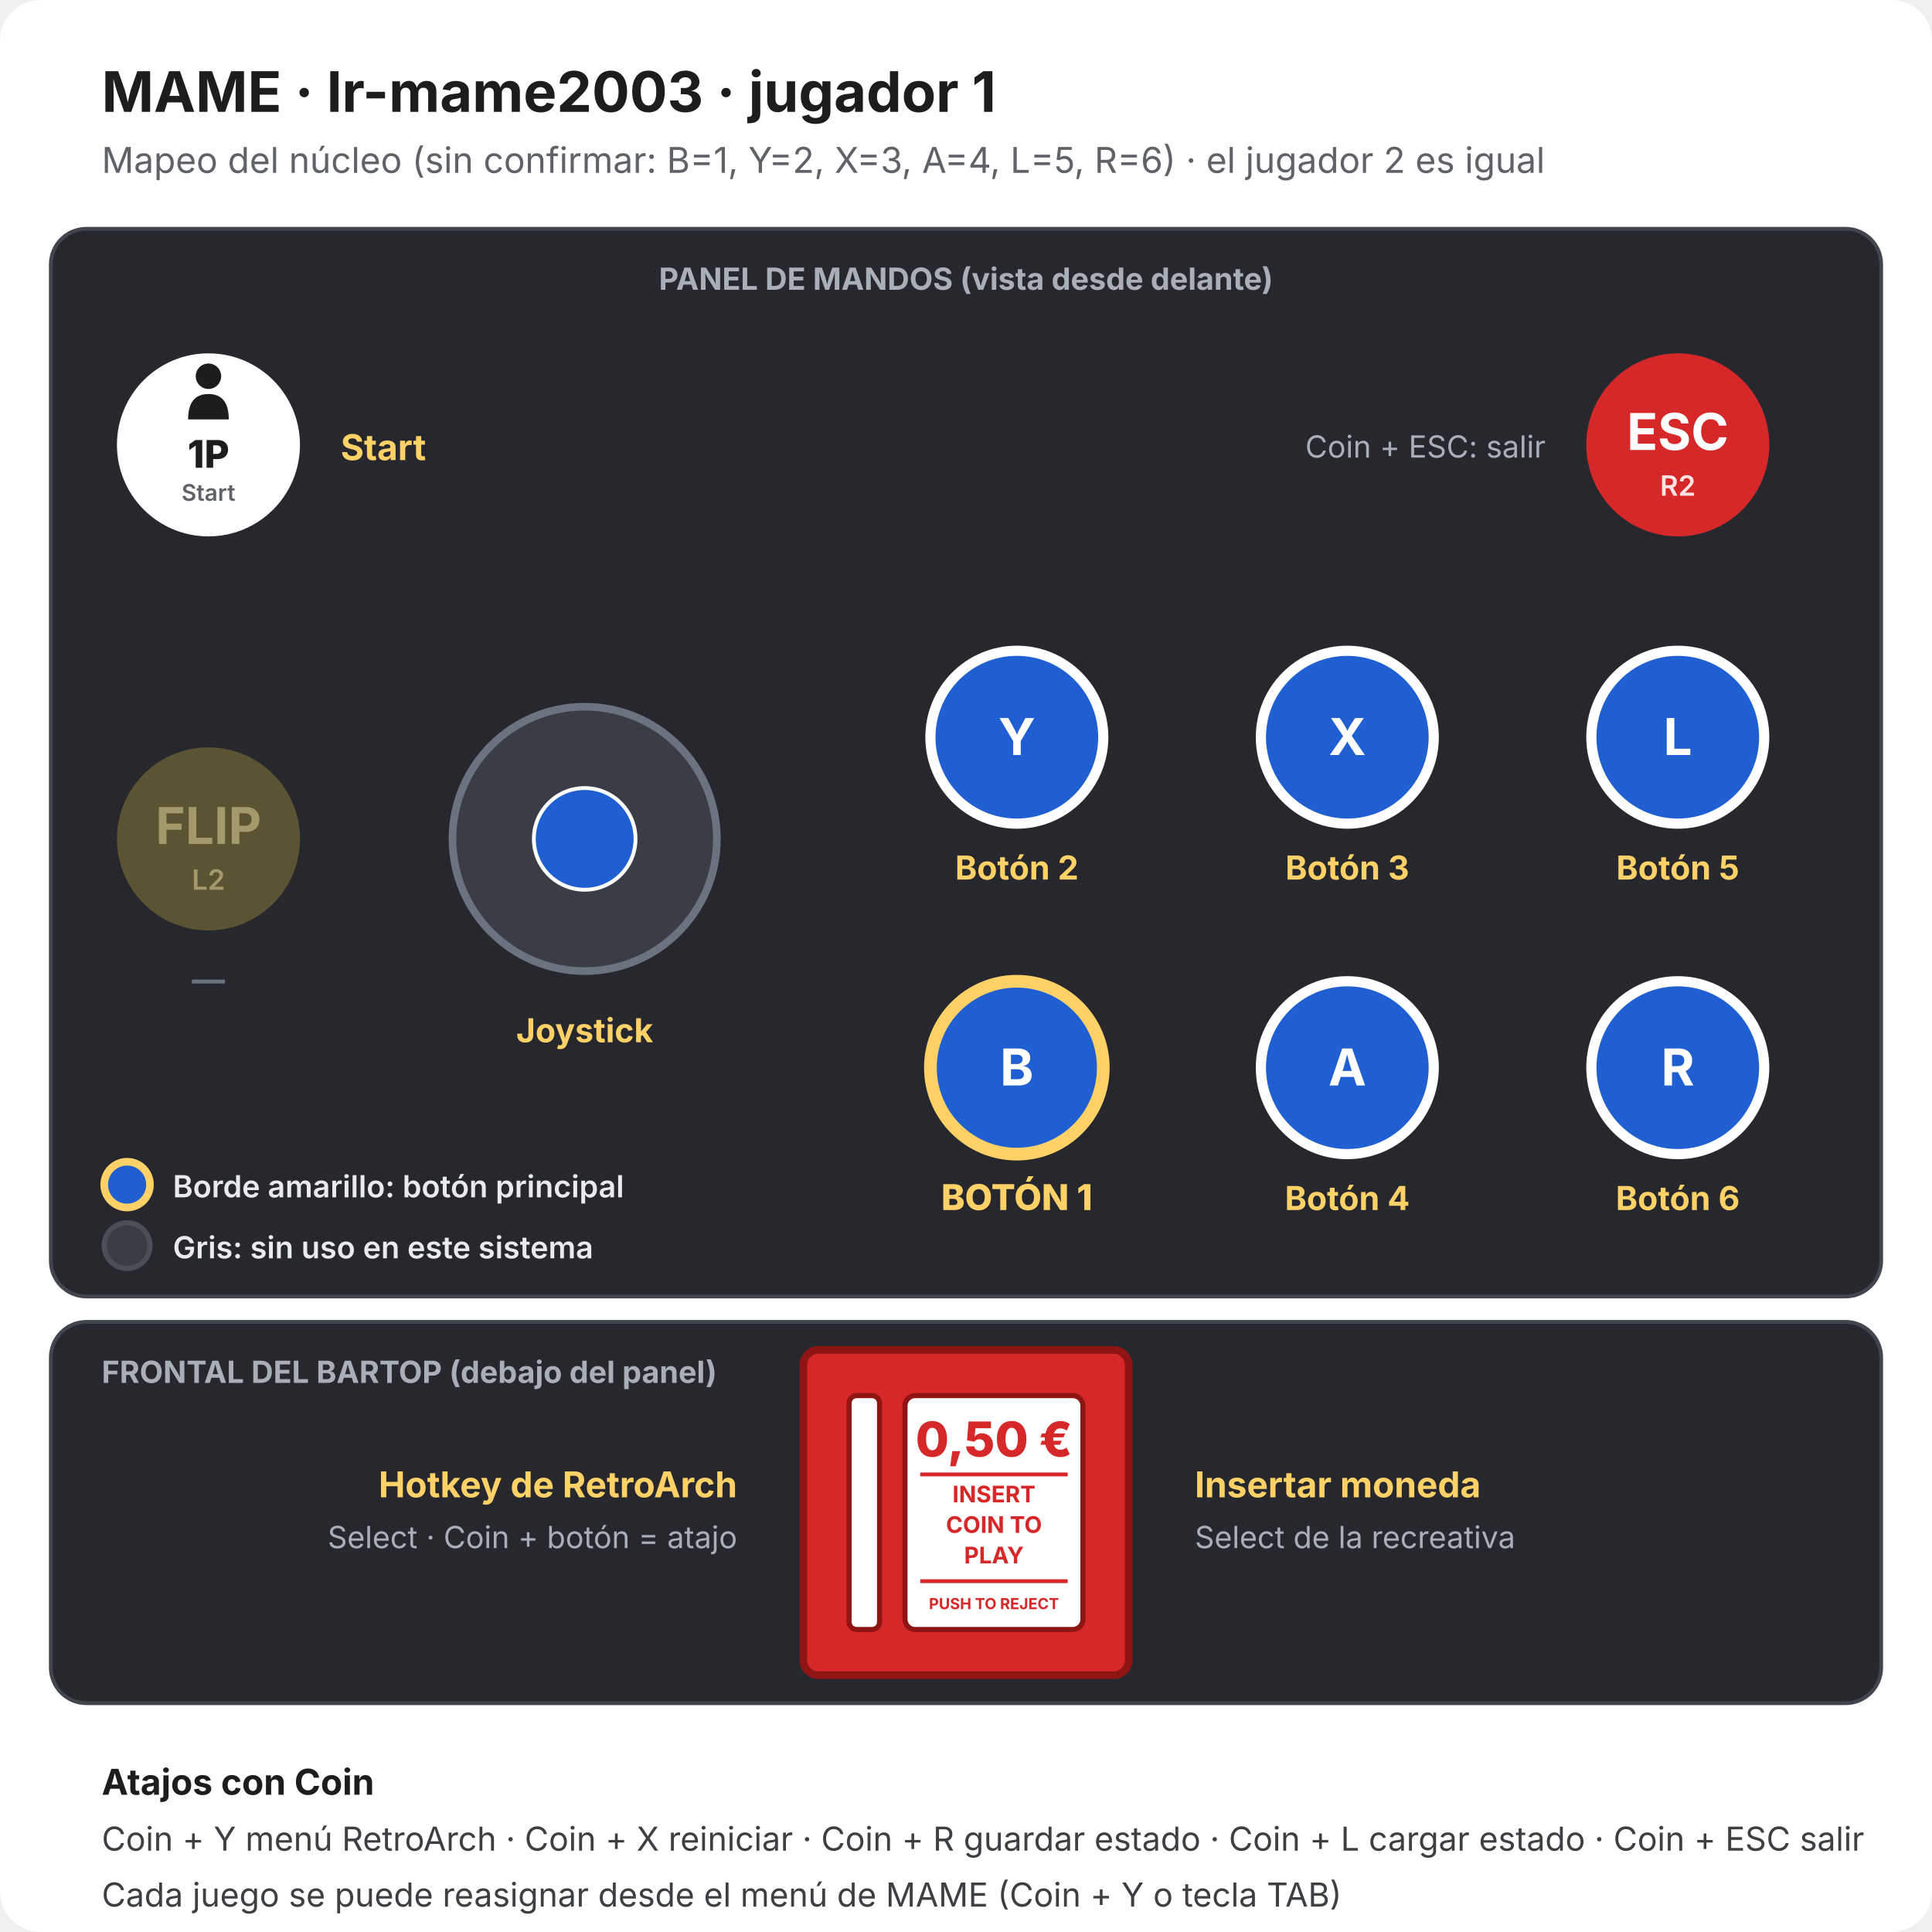
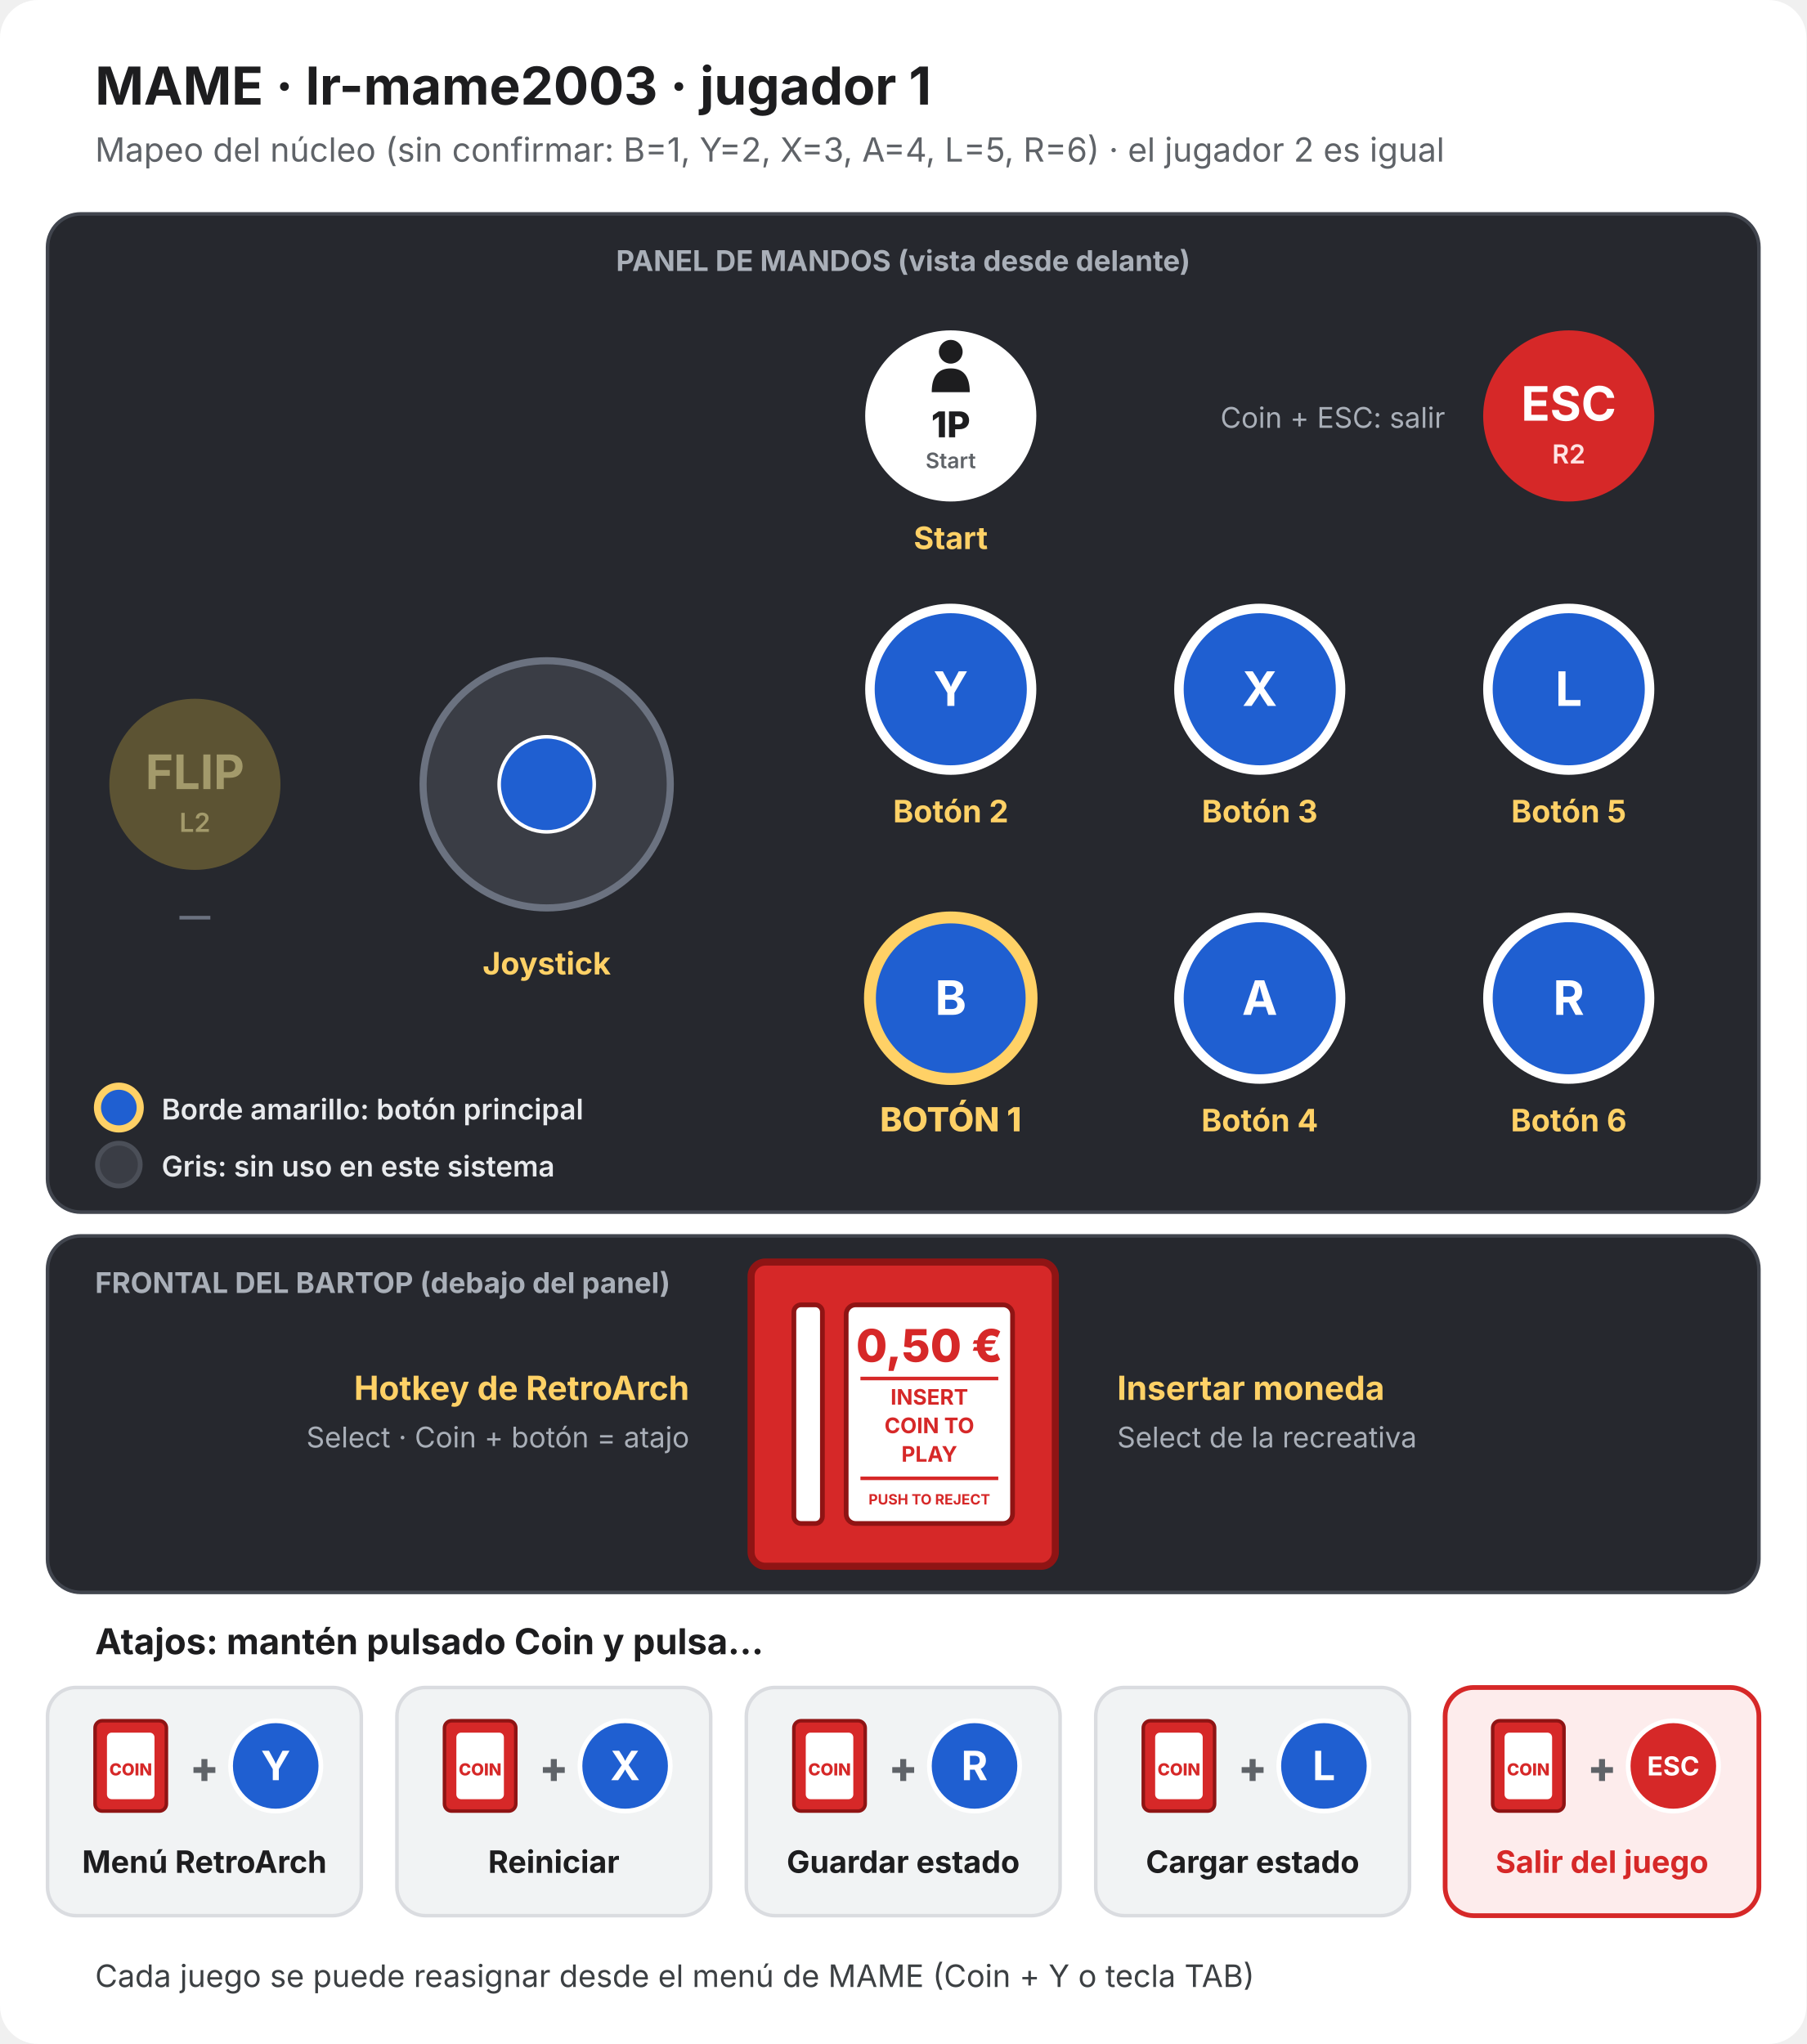
- <svg xmlns="http://www.w3.org/2000/svg" viewBox="0 0 760 760" width="760" height="760" font-family="Inter, Segoe UI, Helvetica, Arial, sans-serif">
-   <rect width="760" height="760" rx="16" fill="#ffffff" />
+ <svg xmlns="http://www.w3.org/2000/svg" viewBox="0 0 760 860" width="760" height="860" font-family="Inter, Segoe UI, Helvetica, Arial, sans-serif">
+   <rect width="760" height="860" rx="16" fill="#ffffff" />
  <text x="40" y="44" font-size="22" font-weight="700" fill="#1d1d1f" text-anchor="start">MAME · lr-mame2003 · jugador 1</text>
  <text x="40" y="68" font-size="14" font-weight="400" fill="#5f6368" text-anchor="start">Mapeo del núcleo (sin confirmar: B=1, Y=2, X=3, A=4, L=5, R=6) · el jugador 2 es igual</text>
  <rect x="20" y="90" width="720" height="420" rx="14" fill="#26282e" stroke="#41454e" stroke-width="1.5" />
  <text x="380" y="114" font-size="12" font-weight="700" fill="#a9afb8" text-anchor="middle">PANEL DE MANDOS (vista desde delante)</text>
-   <circle cx="82" cy="175" r="34" fill="#ffffff" stroke="#ffffff" stroke-width="4" />
-   <circle cx="82" cy="148" r="5" fill="#1d1d1f" />
-   <path d="M74,165 Q74,155 82,155 Q90,155 90,165 Z" fill="#1d1d1f" />
-   <text x="82" y="184" font-size="15" font-weight="800" fill="#1d1d1f" text-anchor="middle">1P</text>
-   <text x="82" y="197" font-size="9" font-weight="600" fill="#5f6368" text-anchor="middle">Start</text>
-   <text x="134" y="181" font-size="14" font-weight="700" fill="#ffd166" text-anchor="start">Start</text>
+   <circle cx="400" cy="175" r="34" fill="#ffffff" stroke="#ffffff" stroke-width="4" />
+   <circle cx="400" cy="148" r="5" fill="#1d1d1f" />
+   <path d="M392,165 Q392,155 400,155 Q408,155 408,165 Z" fill="#1d1d1f" />
+   <text x="400" y="184" font-size="15" font-weight="800" fill="#1d1d1f" text-anchor="middle">1P</text>
+   <text x="400" y="197" font-size="9" font-weight="600" fill="#5f6368" text-anchor="middle">Start</text>
+   <text x="400" y="231" font-size="13" font-weight="700" fill="#ffd166" text-anchor="middle">Start</text>
  <circle cx="660" cy="175" r="34" fill="#d62828" stroke="#d62828" stroke-width="4" />
  <text x="660" y="177" font-size="20" font-weight="700" fill="#ffffff" text-anchor="middle">ESC</text>
  <text x="660" y="195" font-size="11" font-weight="600" fill="#ffe3e3" text-anchor="middle">R2</text>
  <text x="608" y="180" font-size="12" font-weight="400" fill="#a9afb8" text-anchor="end">Coin + ESC: salir</text>
  <circle cx="82" cy="330" r="34" fill="#5c5333" stroke="#5c5333" stroke-width="4" />
  <text x="82" y="332" font-size="20" font-weight="700" fill="#a39a6b" text-anchor="middle">FLIP</text>
  <text x="82" y="350" font-size="11" font-weight="600" fill="#a39a6b" text-anchor="middle">L2</text>
  <text x="82" y="390" font-size="13" font-weight="700" fill="#6b7280" text-anchor="middle">—</text>
  <circle cx="50" cy="466" r="9" fill="#1f5fd1" stroke="#ffd166" stroke-width="3" />
  <text x="68" y="471" font-size="12" font-weight="600" fill="#e8eaed" text-anchor="start">Borde amarillo: botón principal</text>
  <circle cx="50" cy="490" r="9" fill="#3a3d45" stroke="#4b4f58" stroke-width="2" />
  <text x="68" y="495" font-size="12" font-weight="600" fill="#e8eaed" text-anchor="start">Gris: sin uso en este sistema</text>
  <circle cx="230" cy="330" r="52" fill="#3a3d45" stroke="#6b7280" stroke-width="3" />
  <circle cx="230" cy="330" r="20" fill="#1f5fd1" stroke="#ffffff" stroke-width="1.5" />
  <text x="230" y="410" font-size="13" font-weight="700" fill="#ffd166" text-anchor="middle">Joystick</text>
  <circle cx="400" cy="290" r="34" fill="#1f5fd1" stroke="#ffffff" stroke-width="4" />
  <text x="400" y="297" font-size="20" font-weight="700" fill="#ffffff" text-anchor="middle">Y</text>
  <text x="400" y="346" font-size="13" font-weight="700" fill="#ffd166" text-anchor="middle">Botón 2</text>
  <circle cx="530" cy="290" r="34" fill="#1f5fd1" stroke="#ffffff" stroke-width="4" />
  <text x="530" y="297" font-size="20" font-weight="700" fill="#ffffff" text-anchor="middle">X</text>
  <text x="530" y="346" font-size="13" font-weight="700" fill="#ffd166" text-anchor="middle">Botón 3</text>
  <circle cx="660" cy="290" r="34" fill="#1f5fd1" stroke="#ffffff" stroke-width="4" />
  <text x="660" y="297" font-size="20" font-weight="700" fill="#ffffff" text-anchor="middle">L</text>
  <text x="660" y="346" font-size="13" font-weight="700" fill="#ffd166" text-anchor="middle">Botón 5</text>
  <circle cx="400" cy="420" r="34" fill="#1f5fd1" stroke="#ffd166" stroke-width="5" />
  <text x="400" y="427" font-size="20" font-weight="700" fill="#ffffff" text-anchor="middle">B</text>
  <text x="400" y="476" font-size="14" font-weight="800" fill="#ffd166" text-anchor="middle">BOTÓN 1</text>
  <circle cx="530" cy="420" r="34" fill="#1f5fd1" stroke="#ffffff" stroke-width="4" />
  <text x="530" y="427" font-size="20" font-weight="700" fill="#ffffff" text-anchor="middle">A</text>
  <text x="530" y="476" font-size="13" font-weight="700" fill="#ffd166" text-anchor="middle">Botón 4</text>
  <circle cx="660" cy="420" r="34" fill="#1f5fd1" stroke="#ffffff" stroke-width="4" />
  <text x="660" y="427" font-size="20" font-weight="700" fill="#ffffff" text-anchor="middle">R</text>
  <text x="660" y="476" font-size="13" font-weight="700" fill="#ffd166" text-anchor="middle">Botón 6</text>
  <rect x="20" y="520" width="720" height="150" rx="14" fill="#26282e" stroke="#41454e" stroke-width="1.5" />
  <text x="40" y="544" font-size="12" font-weight="700" fill="#a9afb8" text-anchor="start">FRONTAL DEL BARTOP (debajo del panel)</text>
  <rect x="316" y="531" width="128" height="128" rx="6" fill="#d62828" stroke="#8f1414" stroke-width="3" />
  <rect x="334" y="549" width="12" height="92" rx="3" fill="#ffffff" stroke="#8f1414" stroke-width="2" />
  <rect x="356" y="549" width="70" height="92" rx="4" fill="#ffffff" stroke="#8f1414" stroke-width="2" />
  <text x="391" y="573" font-size="19" font-weight="800" fill="#d62828" text-anchor="middle">0,50 €</text>
  <line x1="362" y1="580" x2="420" y2="580" stroke="#d62828" stroke-width="1.5" />
  <text x="391" y="591" font-size="9" font-weight="700" fill="#d62828" text-anchor="middle">INSERT</text>
  <text x="391" y="603" font-size="9" font-weight="700" fill="#d62828" text-anchor="middle">COIN TO</text>
  <text x="391" y="615" font-size="9" font-weight="700" fill="#d62828" text-anchor="middle">PLAY</text>
  <line x1="362" y1="622" x2="420" y2="622" stroke="#d62828" stroke-width="1.5" />
  <text x="391" y="633" font-size="6" font-weight="700" fill="#d62828" text-anchor="middle">PUSH TO REJECT</text>
  <text x="290" y="589" font-size="14" font-weight="700" fill="#ffd166" text-anchor="end">Hotkey de RetroArch</text>
  <text x="290" y="609" font-size="12" font-weight="400" fill="#a9afb8" text-anchor="end">Select · Coin + botón = atajo</text>
  <text x="470" y="589" font-size="14" font-weight="700" fill="#ffd166" text-anchor="start">Insertar moneda</text>
  <text x="470" y="609" font-size="12" font-weight="400" fill="#a9afb8" text-anchor="start">Select de la recreativa</text>
-   <text x="40" y="706" font-size="14" font-weight="700" fill="#1d1d1f" text-anchor="start">Atajos con Coin</text>
-   <text x="40" y="728" font-size="13" font-weight="400" fill="#3c4043" text-anchor="start">Coin + Y menú RetroArch · Coin + X reiniciar · Coin + R guardar estado · Coin + L cargar estado · Coin + ESC salir</text>
-   <text x="40" y="750" font-size="13" font-weight="400" fill="#3c4043" text-anchor="start">Cada juego se puede reasignar desde el menú de MAME (Coin + Y o tecla TAB)</text>
+   <text x="40" y="696" font-size="15" font-weight="700" fill="#1d1d1f" text-anchor="start">Atajos: mantén pulsado Coin y pulsa…</text>
+   <rect x="20" y="710" width="132" height="96" rx="12" fill="#f1f3f4" stroke="#dadce0" stroke-width="1.5" />
+   <rect x="40.0" y="724" width="30" height="38" rx="3" fill="#d62828" stroke="#8f1414" stroke-width="1.5" />
+   <rect x="45.0" y="729" width="20" height="28" rx="2" fill="#ffffff" />
+   <text x="55.0" y="747" font-size="7" font-weight="800" fill="#d62828" text-anchor="middle">COIN</text>
+   <text x="86.0" y="750" font-size="18" font-weight="800" fill="#5f6368" text-anchor="middle">+</text>
+   <circle cx="116.0" cy="743" r="19" fill="#1f5fd1" stroke="#ffffff" stroke-width="2" />
+   <text x="116.0" y="749" font-size="17" font-weight="700" fill="#ffffff" text-anchor="middle">Y</text>
+   <text x="86.0" y="788" font-size="13" font-weight="700" fill="#1d1d1f" text-anchor="middle">Menú RetroArch</text>
+   <rect x="167" y="710" width="132" height="96" rx="12" fill="#f1f3f4" stroke="#dadce0" stroke-width="1.5" />
+   <rect x="187.0" y="724" width="30" height="38" rx="3" fill="#d62828" stroke="#8f1414" stroke-width="1.5" />
+   <rect x="192.0" y="729" width="20" height="28" rx="2" fill="#ffffff" />
+   <text x="202.0" y="747" font-size="7" font-weight="800" fill="#d62828" text-anchor="middle">COIN</text>
+   <text x="233.0" y="750" font-size="18" font-weight="800" fill="#5f6368" text-anchor="middle">+</text>
+   <circle cx="263.0" cy="743" r="19" fill="#1f5fd1" stroke="#ffffff" stroke-width="2" />
+   <text x="263.0" y="749" font-size="17" font-weight="700" fill="#ffffff" text-anchor="middle">X</text>
+   <text x="233.0" y="788" font-size="13" font-weight="700" fill="#1d1d1f" text-anchor="middle">Reiniciar</text>
+   <rect x="314" y="710" width="132" height="96" rx="12" fill="#f1f3f4" stroke="#dadce0" stroke-width="1.5" />
+   <rect x="334.0" y="724" width="30" height="38" rx="3" fill="#d62828" stroke="#8f1414" stroke-width="1.5" />
+   <rect x="339.0" y="729" width="20" height="28" rx="2" fill="#ffffff" />
+   <text x="349.0" y="747" font-size="7" font-weight="800" fill="#d62828" text-anchor="middle">COIN</text>
+   <text x="380.0" y="750" font-size="18" font-weight="800" fill="#5f6368" text-anchor="middle">+</text>
+   <circle cx="410.0" cy="743" r="19" fill="#1f5fd1" stroke="#ffffff" stroke-width="2" />
+   <text x="410.0" y="749" font-size="17" font-weight="700" fill="#ffffff" text-anchor="middle">R</text>
+   <text x="380.0" y="788" font-size="13" font-weight="700" fill="#1d1d1f" text-anchor="middle">Guardar estado</text>
+   <rect x="461" y="710" width="132" height="96" rx="12" fill="#f1f3f4" stroke="#dadce0" stroke-width="1.5" />
+   <rect x="481.0" y="724" width="30" height="38" rx="3" fill="#d62828" stroke="#8f1414" stroke-width="1.5" />
+   <rect x="486.0" y="729" width="20" height="28" rx="2" fill="#ffffff" />
+   <text x="496.0" y="747" font-size="7" font-weight="800" fill="#d62828" text-anchor="middle">COIN</text>
+   <text x="527.0" y="750" font-size="18" font-weight="800" fill="#5f6368" text-anchor="middle">+</text>
+   <circle cx="557.0" cy="743" r="19" fill="#1f5fd1" stroke="#ffffff" stroke-width="2" />
+   <text x="557.0" y="749" font-size="17" font-weight="700" fill="#ffffff" text-anchor="middle">L</text>
+   <text x="527.0" y="788" font-size="13" font-weight="700" fill="#1d1d1f" text-anchor="middle">Cargar estado</text>
+   <rect x="608" y="710" width="132" height="96" rx="12" fill="#fdecec" stroke="#d62828" stroke-width="2" />
+   <rect x="628.0" y="724" width="30" height="38" rx="3" fill="#d62828" stroke="#8f1414" stroke-width="1.5" />
+   <rect x="633.0" y="729" width="20" height="28" rx="2" fill="#ffffff" />
+   <text x="643.0" y="747" font-size="7" font-weight="800" fill="#d62828" text-anchor="middle">COIN</text>
+   <text x="674.0" y="750" font-size="18" font-weight="800" fill="#5f6368" text-anchor="middle">+</text>
+   <circle cx="704.0" cy="743" r="19" fill="#d62828" stroke="#ffffff" stroke-width="2" />
+   <text x="704.0" y="747" font-size="11" font-weight="700" fill="#ffffff" text-anchor="middle">ESC</text>
+   <text x="674.0" y="788" font-size="13" font-weight="700" fill="#d62828" text-anchor="middle">Salir del juego</text>
+   <text x="40" y="836" font-size="13" font-weight="400" fill="#3c4043" text-anchor="start">Cada juego se puede reasignar desde el menú de MAME (Coin + Y o tecla TAB)</text>
</svg>
